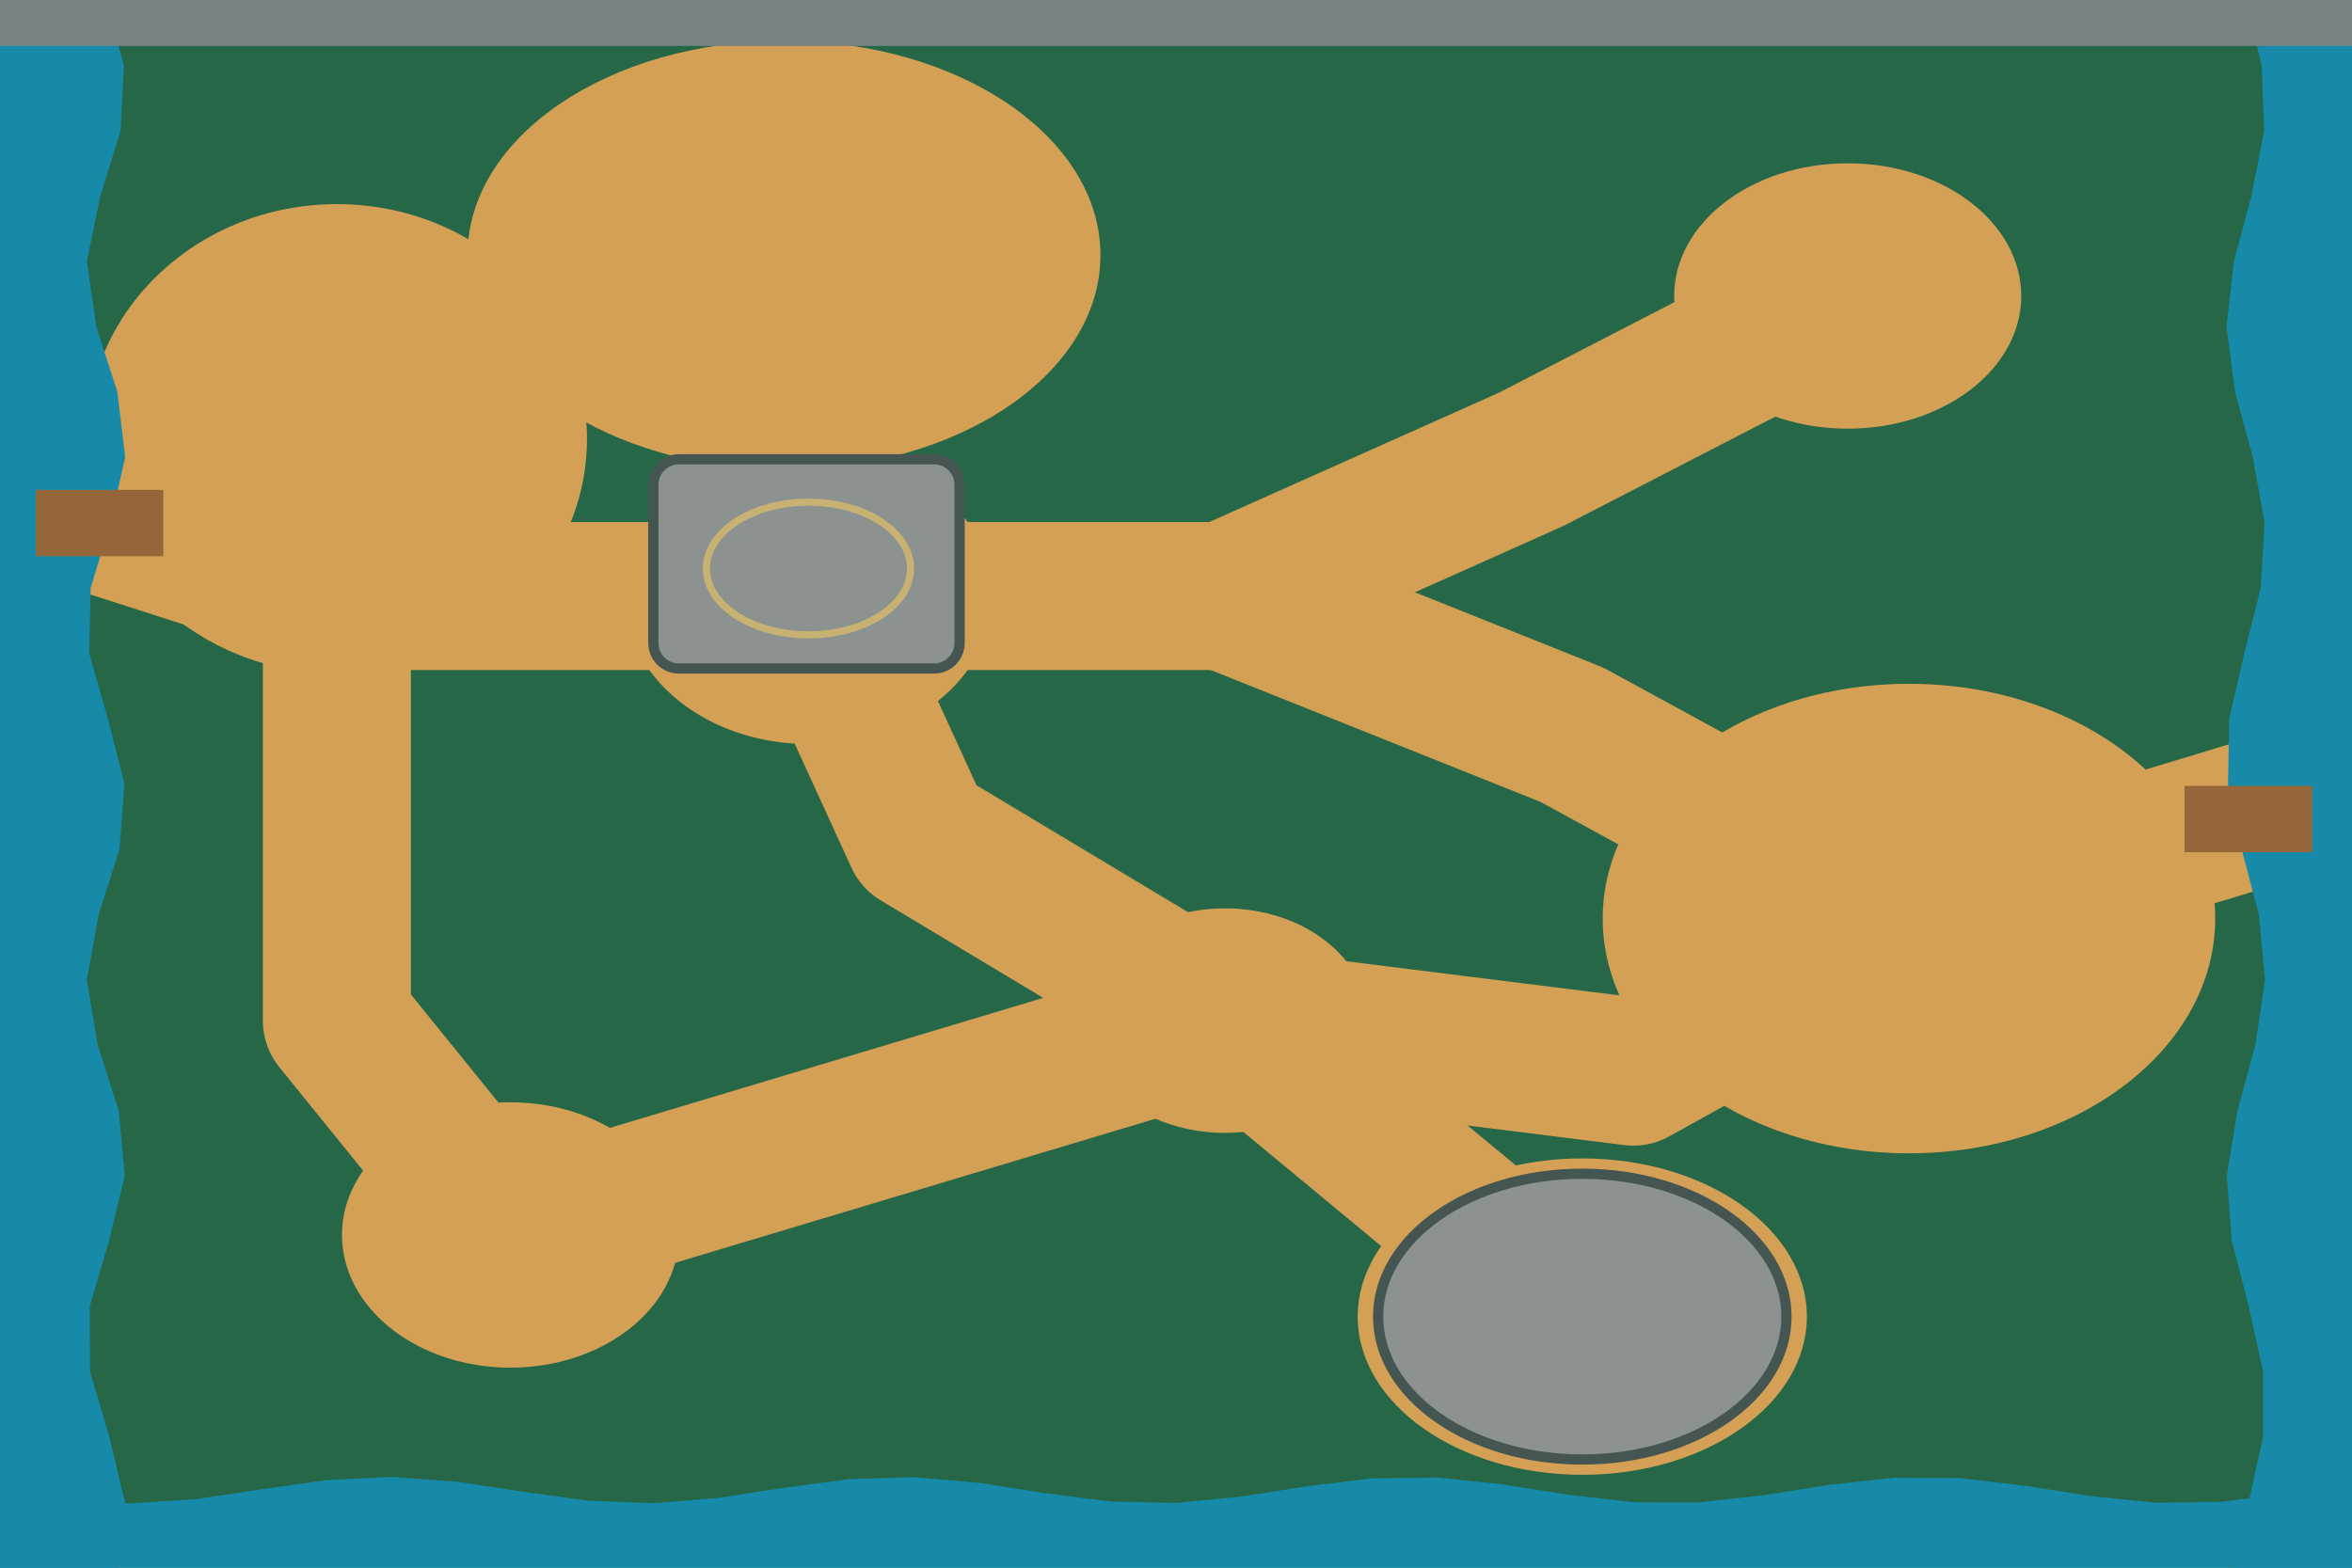
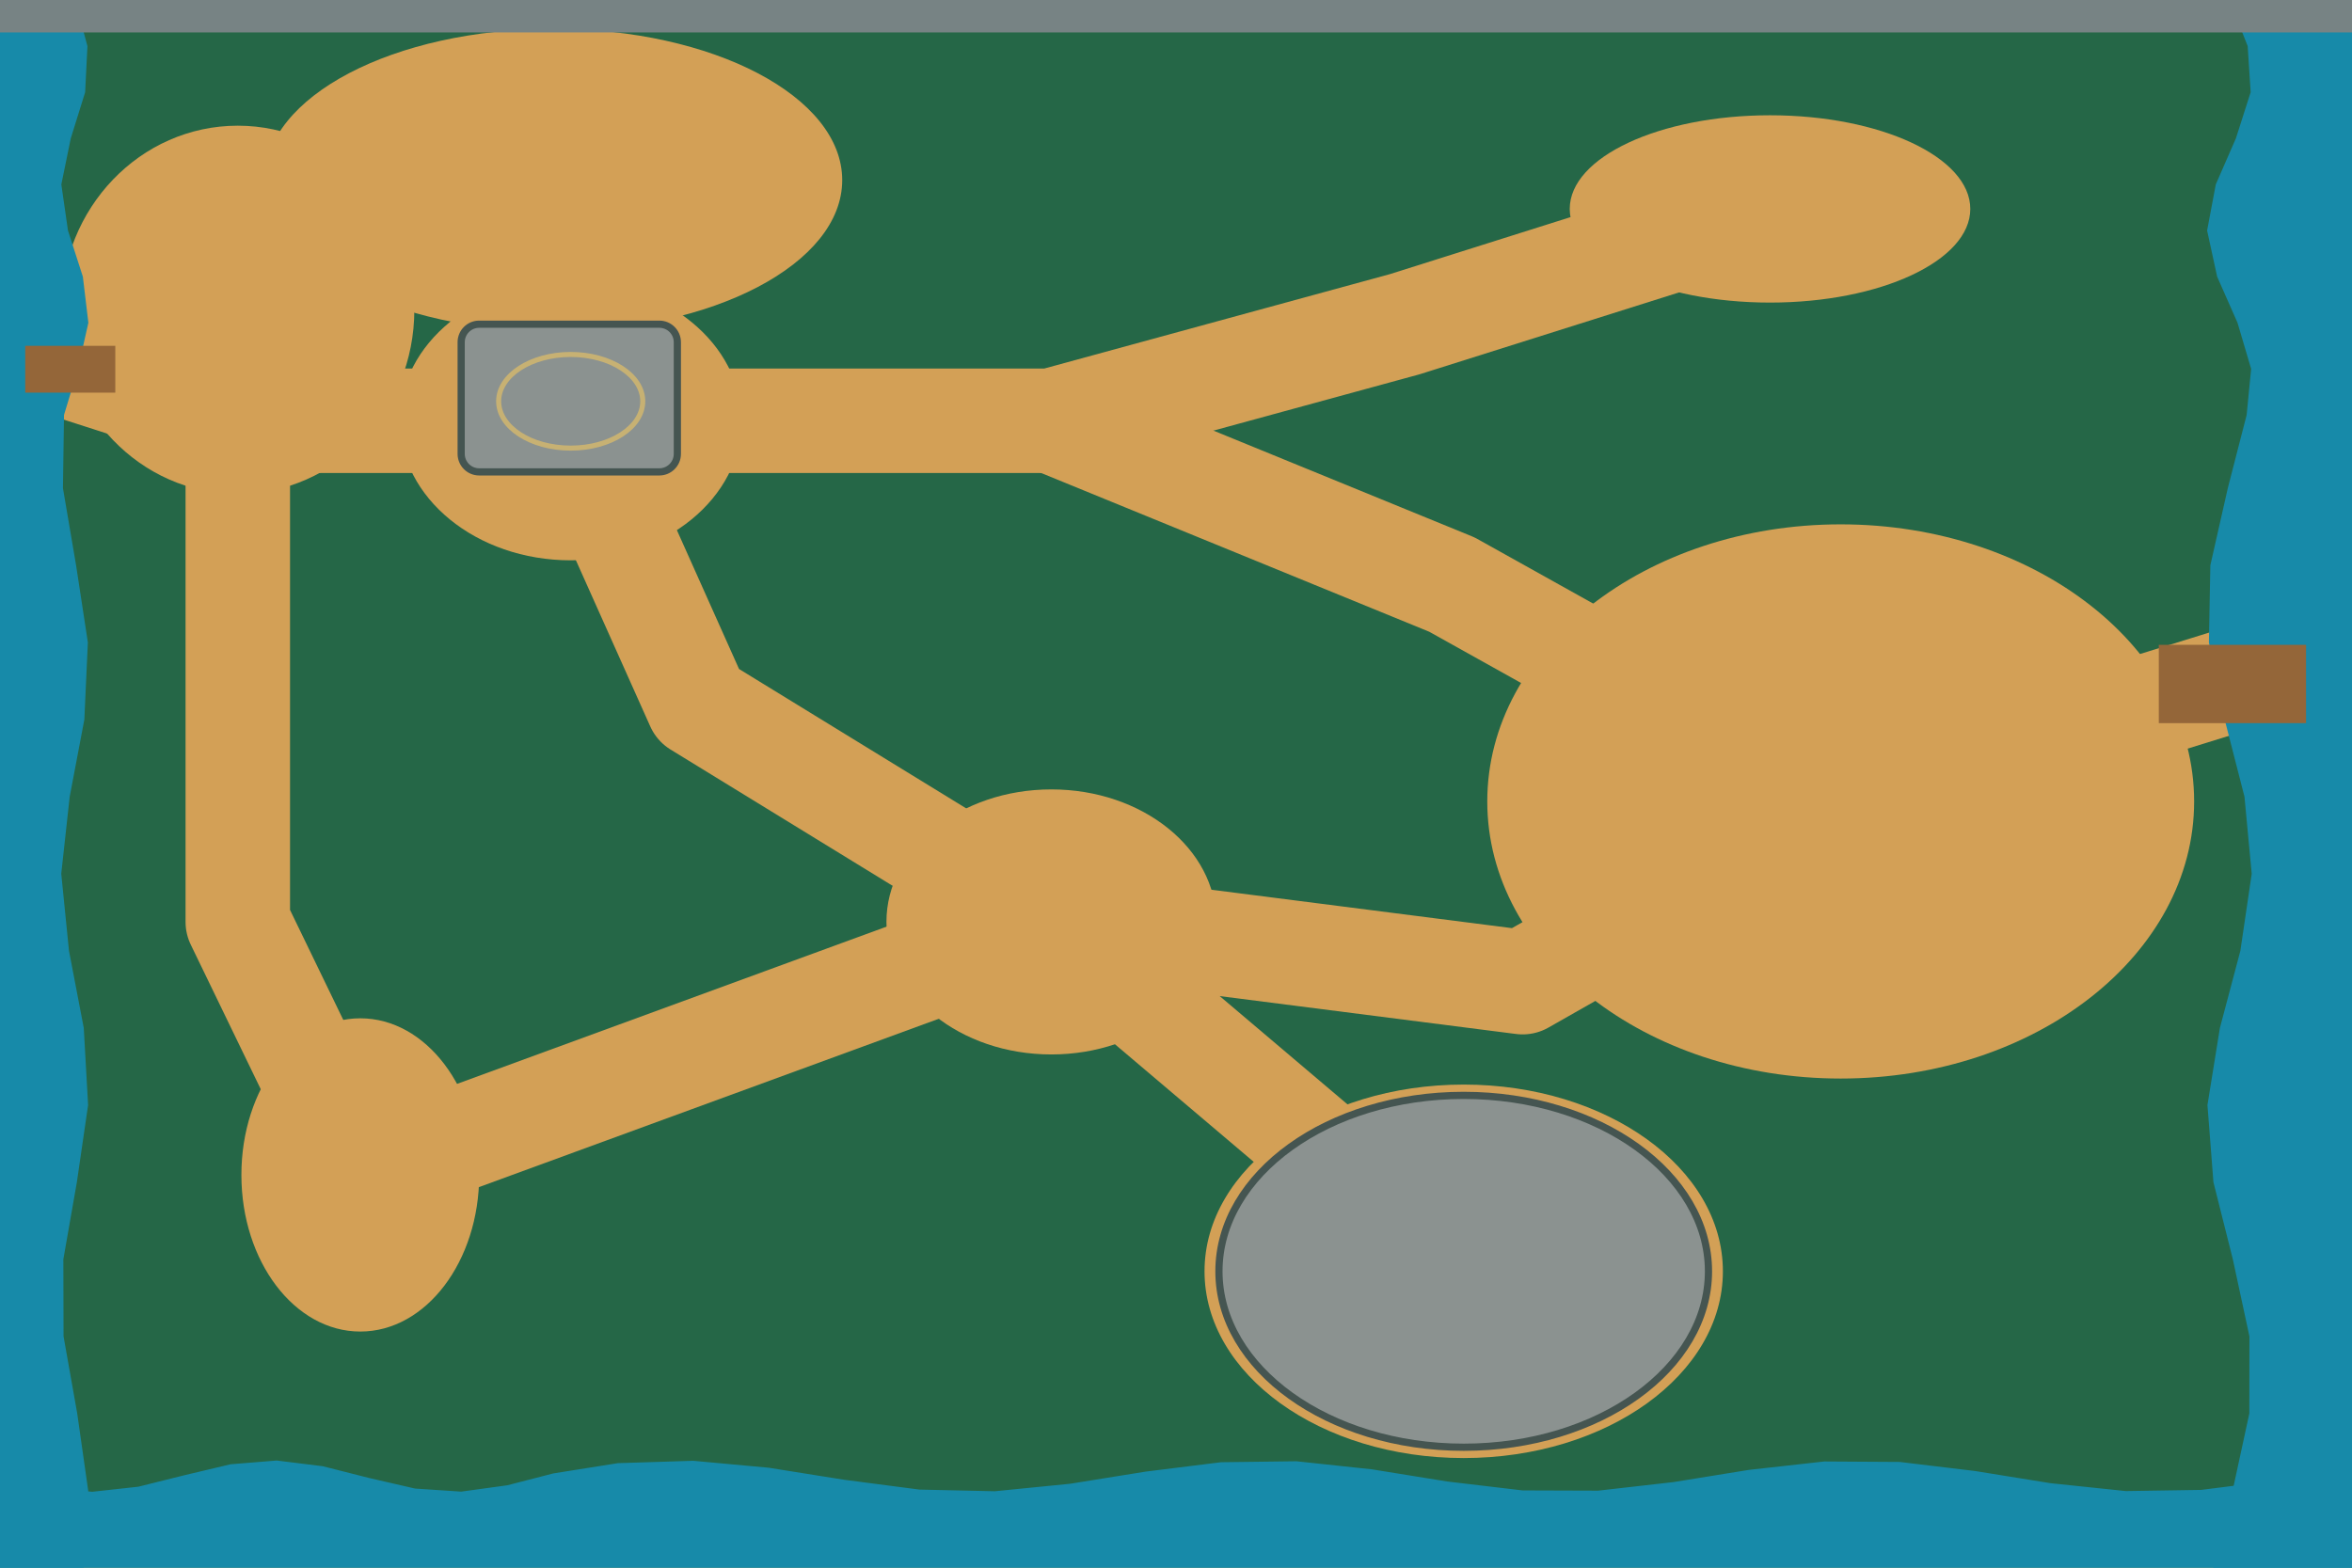
- <svg xmlns="http://www.w3.org/2000/svg" width="2304" height="1536" viewBox="0 0 2304 1536">
-   <rect width="2304" height="1536" fill="#256747" />
+ <svg xmlns="http://www.w3.org/2000/svg" width="3264" height="2176" viewBox="0 0 3264 2176">
+   <rect width="3264" height="2176" fill="#256747" />
  <polyline points="792,584 768,215" fill="none" stroke="#d3a056" stroke-width="145" stroke-linecap="round" stroke-linejoin="round" />
  <polyline points="792,584 330,584 330,430" fill="none" stroke="#d3a056" stroke-width="145" stroke-linecap="round" stroke-linejoin="round" />
-   <polyline points="792,584 1200,584 1500,450 1810,290" fill="none" stroke="#d3a056" stroke-width="145" stroke-linecap="round" stroke-linejoin="round" />
-   <polyline points="1200,584 1540,720 1870,900" fill="none" stroke="#d3a056" stroke-width="145" stroke-linecap="round" stroke-linejoin="round" />
-   <polyline points="792,584 900,820 1200,1000 1550,1290" fill="none" stroke="#d3a056" stroke-width="145" stroke-linecap="round" stroke-linejoin="round" />
-   <polyline points="330,430 330,1000 500,1210 1200,1000" fill="none" stroke="#d3a056" stroke-width="145" stroke-linecap="round" stroke-linejoin="round" />
-   <polyline points="1200,1000 1600,1050 1870,900" fill="none" stroke="#d3a056" stroke-width="145" stroke-linecap="round" stroke-linejoin="round" />
+   <polyline points="792,584 1459.048,584 1949.524,450 2456.349,290" fill="none" stroke="#d3a056" stroke-width="145" stroke-linecap="round" stroke-linejoin="round" />
+   <polyline points="1459.048,584 2014.921,811.429 2554.444,1112.437" fill="none" stroke="#d3a056" stroke-width="145" stroke-linecap="round" stroke-linejoin="round" />
+   <polyline points="792,584 968.571,978.655 1459.048,1279.664 2031.27,1764.622" fill="none" stroke="#d3a056" stroke-width="145" stroke-linecap="round" stroke-linejoin="round" />
+   <polyline points="330,430 330,1279.664 500,1630.84 1459.048,1279.664" fill="none" stroke="#d3a056" stroke-width="145" stroke-linecap="round" stroke-linejoin="round" />
+   <polyline points="1459.048,1279.664 2113.016,1363.277 2554.444,1112.437" fill="none" stroke="#d3a056" stroke-width="145" stroke-linecap="round" stroke-linejoin="round" />
  <polyline points="100,510 330,584" fill="none" stroke="#d3a056" stroke-width="145" stroke-linecap="round" stroke-linejoin="round" />
-   <polyline points="1870,900 2200,800" fill="none" stroke="#d3a056" stroke-width="145" stroke-linecap="round" stroke-linejoin="round" />
-   <ellipse cx="792" cy="584" rx="180" ry="145" fill="#d3a056" />
-   <ellipse cx="768" cy="250" rx="310" ry="210" fill="#d3a056" />
-   <ellipse cx="330" cy="430" rx="245" ry="230" fill="#d3a056" />
-   <ellipse cx="1870" cy="900" rx="300" ry="230" fill="#d3a056" />
-   <ellipse cx="1550" cy="1290" rx="220" ry="155" fill="#d3a056" />
-   <ellipse cx="1810" cy="290" rx="170" ry="130" fill="#d3a056" />
-   <ellipse cx="500" cy="1210" rx="165" ry="130" fill="#d3a056" />
-   <ellipse cx="1200" cy="1000" rx="140" ry="110" fill="#d3a056" />
-   <polygon points="0,0 104,0 121.343,64 118.168,128 98.233,192 85.12,256 94.343,320 114.99,384 122.636,448 108.235,512 88.824,576 87.366,640 105.587,704 121.93,768 117.061,832 96.741,896 85.008,960 95.743,1024 116.247,1088 122.262,1152 106.673,1216 87.922,1280 88.192,1344 107.163,1408 122.393,1472 115.863,1536 0,1536" fill="#178aa9" />
-   <polygon points="2304,0 2200,0 2215.455,64 2217.98,128 2205.462,192 2188.375,256 2181.013,320 2189.537,384 2206.814,448 2218.39,512 2214.581,576 2198.572,640 2183.758,704 2182.533,768 2195.921,832 2212.722,896 2218.879,960 2209.242,1024 2191.872,1088 2181.303,1152 2186.376,1216 2202.848,1280 2216.937,1344 2216.856,1408 2202.673,1472 2186.254,1536 2304,1536" fill="#178aa9" />
-   <polygon points="0,1460 64,1469.326 128,1472.994 192,1468.781 256,1459.241 320,1450.162 384,1447.05 448,1451.794 512,1461.515 576,1470.318 640,1472.862 704,1467.604 768,1457.734 832,1449.238 896,1447.271 960,1453.025 1024,1463.01 1088,1471.169 1152,1472.554 1216,1466.323 1280,1456.257 1344,1448.462 1408,1447.665 1472,1454.351 1536,1464.463 1600,1471.868 1664,1472.074 1728,1464.956 1792,1454.832 1856,1447.842 1920,1448.227 1984,1455.754 2048,1465.856 2112,1472.406 2176,1471.431 2240,1463.522 2304,1453.477 2304,1536 0,1536" fill="#178aa9" />
-   <polygon points="0,0 2304,0 2304,45 0,45" fill="#778384" />
+   <polyline points="2554.444,1112.437 3093.968,945.21" fill="none" stroke="#d3a056" stroke-width="145" stroke-linecap="round" stroke-linejoin="round" />
+   <ellipse cx="792" cy="584" rx="237.143" ry="193.739" fill="#d3a056" />
+   <ellipse cx="768" cy="250" rx="400.794" ry="210" fill="#d3a056" />
+   <ellipse cx="330" cy="430" rx="245" ry="255.546" fill="#d3a056" />
+   <ellipse cx="2554.444" cy="1112.437" rx="490.476" ry="384.622" fill="#d3a056" />
+   <ellipse cx="2031.27" cy="1764.622" rx="359.683" ry="259.202" fill="#d3a056" />
+   <ellipse cx="2456.349" cy="290" rx="277.937" ry="130" fill="#d3a056" />
+   <ellipse cx="500" cy="1630.84" rx="165" ry="217.395" fill="#d3a056" />
+   <ellipse cx="1459.048" cy="1279.664" rx="228.889" ry="183.95" fill="#d3a056" />
+   <polygon points="0,0 104,0 121.343,64 118.168,128 98.233,192 85.12,256 94.343,320 114.99,384 122.636,448 108.235,512 88.824,576 87.366,677.647 105.587,784.672 121.93,891.697 117.061,998.723 96.741,1105.748 85.008,1212.773 95.743,1319.798 116.247,1426.824 122.262,1533.849 106.673,1640.874 87.922,1747.899 88.192,1854.924 107.163,1961.95 122.393,2068.975 115.863,2176 0,2176" fill="#178aa9" />
+   <polygon points="3264,0 3093.968,0 3119.236,64 3123.364,128 3102.898,192 3074.962,256 3062.927,320 3076.862,384 3105.109,448 3124.035,512 3117.806,576 3091.634,677.647 3067.414,784.672 3065.411,891.697 3087.299,998.723 3114.767,1105.748 3124.834,1212.773 3109.077,1319.798 3080.68,1426.824 3063.4,1533.849 3071.694,1640.874 3098.624,1747.899 3121.659,1854.924 3121.526,1961.95 3098.338,2068.975 3071.494,2176 3264,2176" fill="#178aa9" />
+   <polygon points="0,2048.908 64,2064.503 128,2070.638 192,2063.592 256,2047.639 320,2032.455 384,2027.251 448,2035.184 512,2051.441 576,2066.162 640,2070.416 704,2061.623 768,2045.118 857.397,2030.911 962.032,2027.621 1066.667,2037.243 1171.302,2053.94 1275.937,2067.585 1380.571,2069.9 1485.206,2059.482 1589.841,2042.649 1694.476,2029.612 1799.111,2028.28 1903.746,2039.46 2008.381,2056.371 2113.016,2068.755 2217.651,2069.099 2322.286,2057.196 2426.921,2040.265 2531.556,2028.577 2636.19,2029.221 2740.825,2041.807 2845.46,2058.7 2950.095,2069.653 3054.73,2068.023 3159.365,2054.797 3264,2037.999 3264,2176 0,2176" fill="#178aa9" />
+   <polygon points="0,0 3264,0 3264,45 0,45" fill="#778384" />
  <polygon points="35,480 160,480 160,545 35,545" fill="#946639" />
-   <polygon points="2140,770 2265,770 2265,835 2140,835" fill="#946639" />
+   <polygon points="2995.873,895.042 3200.238,895.042 3200.238,1003.739 2995.873,1003.739" fill="#946639" />
  <rect x="640" y="450" width="300" height="205" rx="25" fill="#8b9290" stroke="#455551" stroke-width="10" />
  <ellipse cx="792" cy="557" rx="100" ry="65" fill="none" stroke="#c7b173" stroke-width="7" />
-   <ellipse cx="1550" cy="1290" rx="200" ry="140" fill="#8b9290" stroke="#455551" stroke-width="10" />
+   <ellipse cx="2031.27" cy="1764.622" rx="339.683" ry="244.202" fill="#8b9290" stroke="#455551" stroke-width="10" />
</svg>
